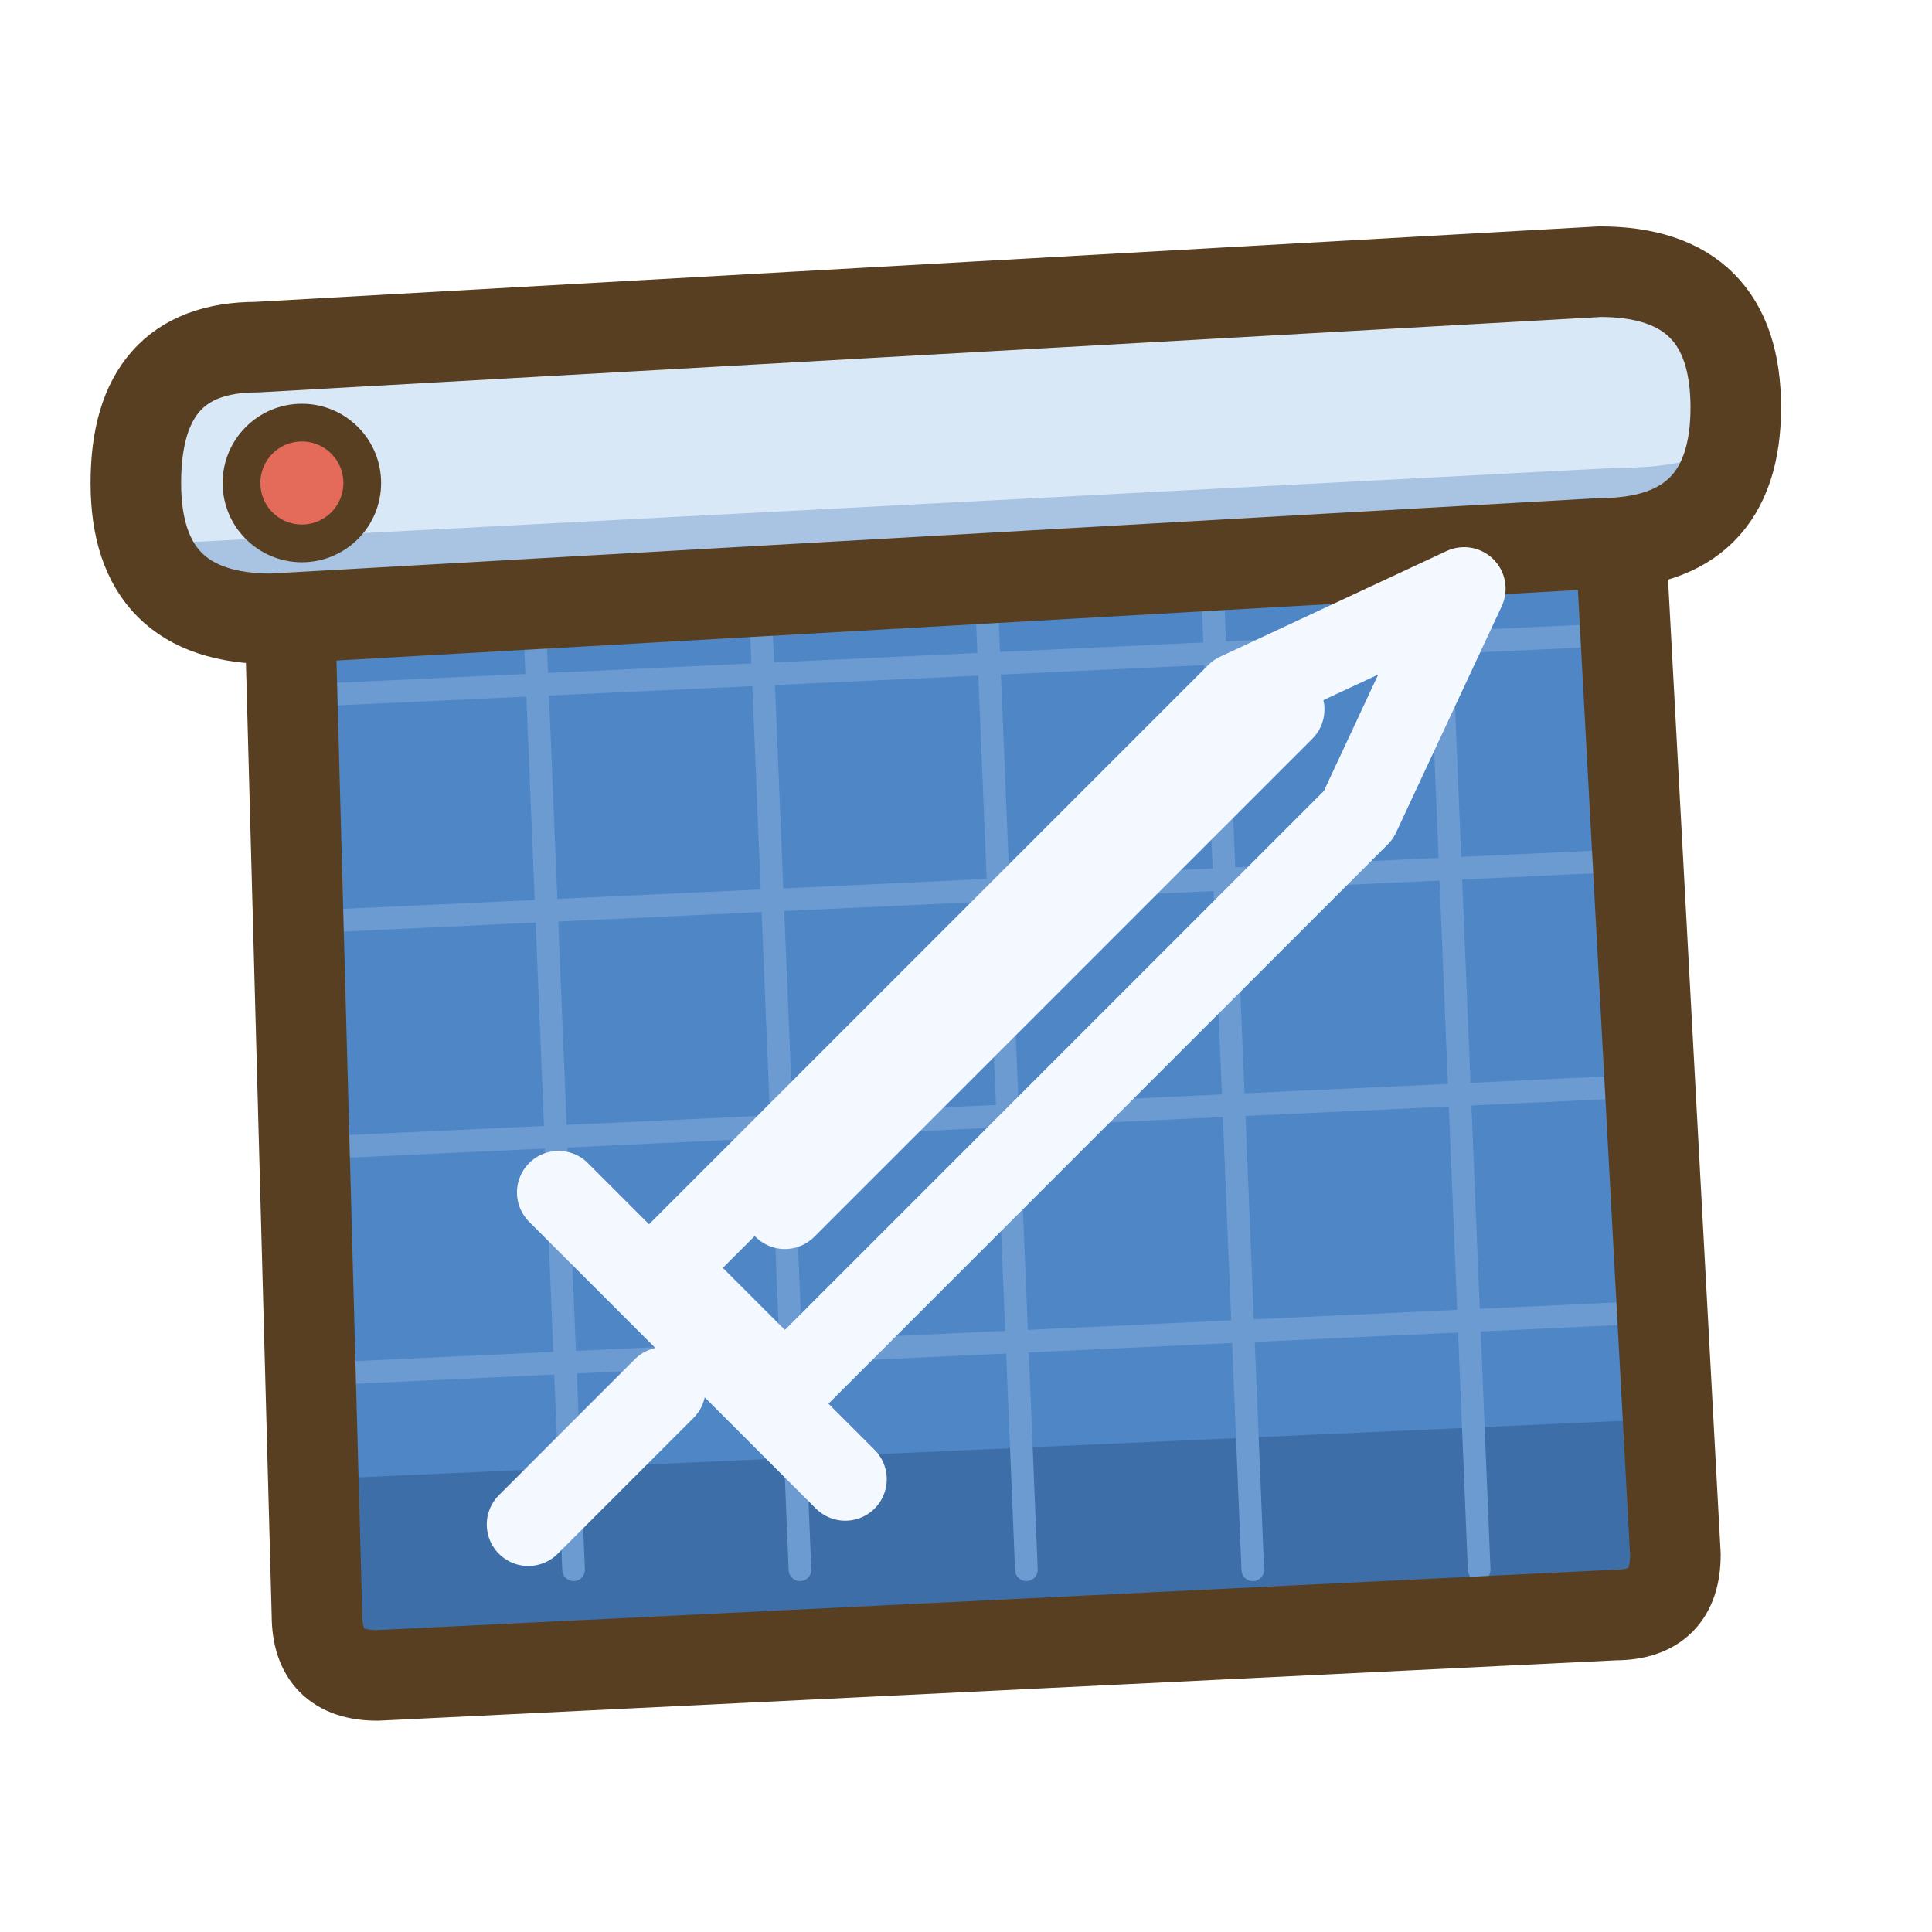
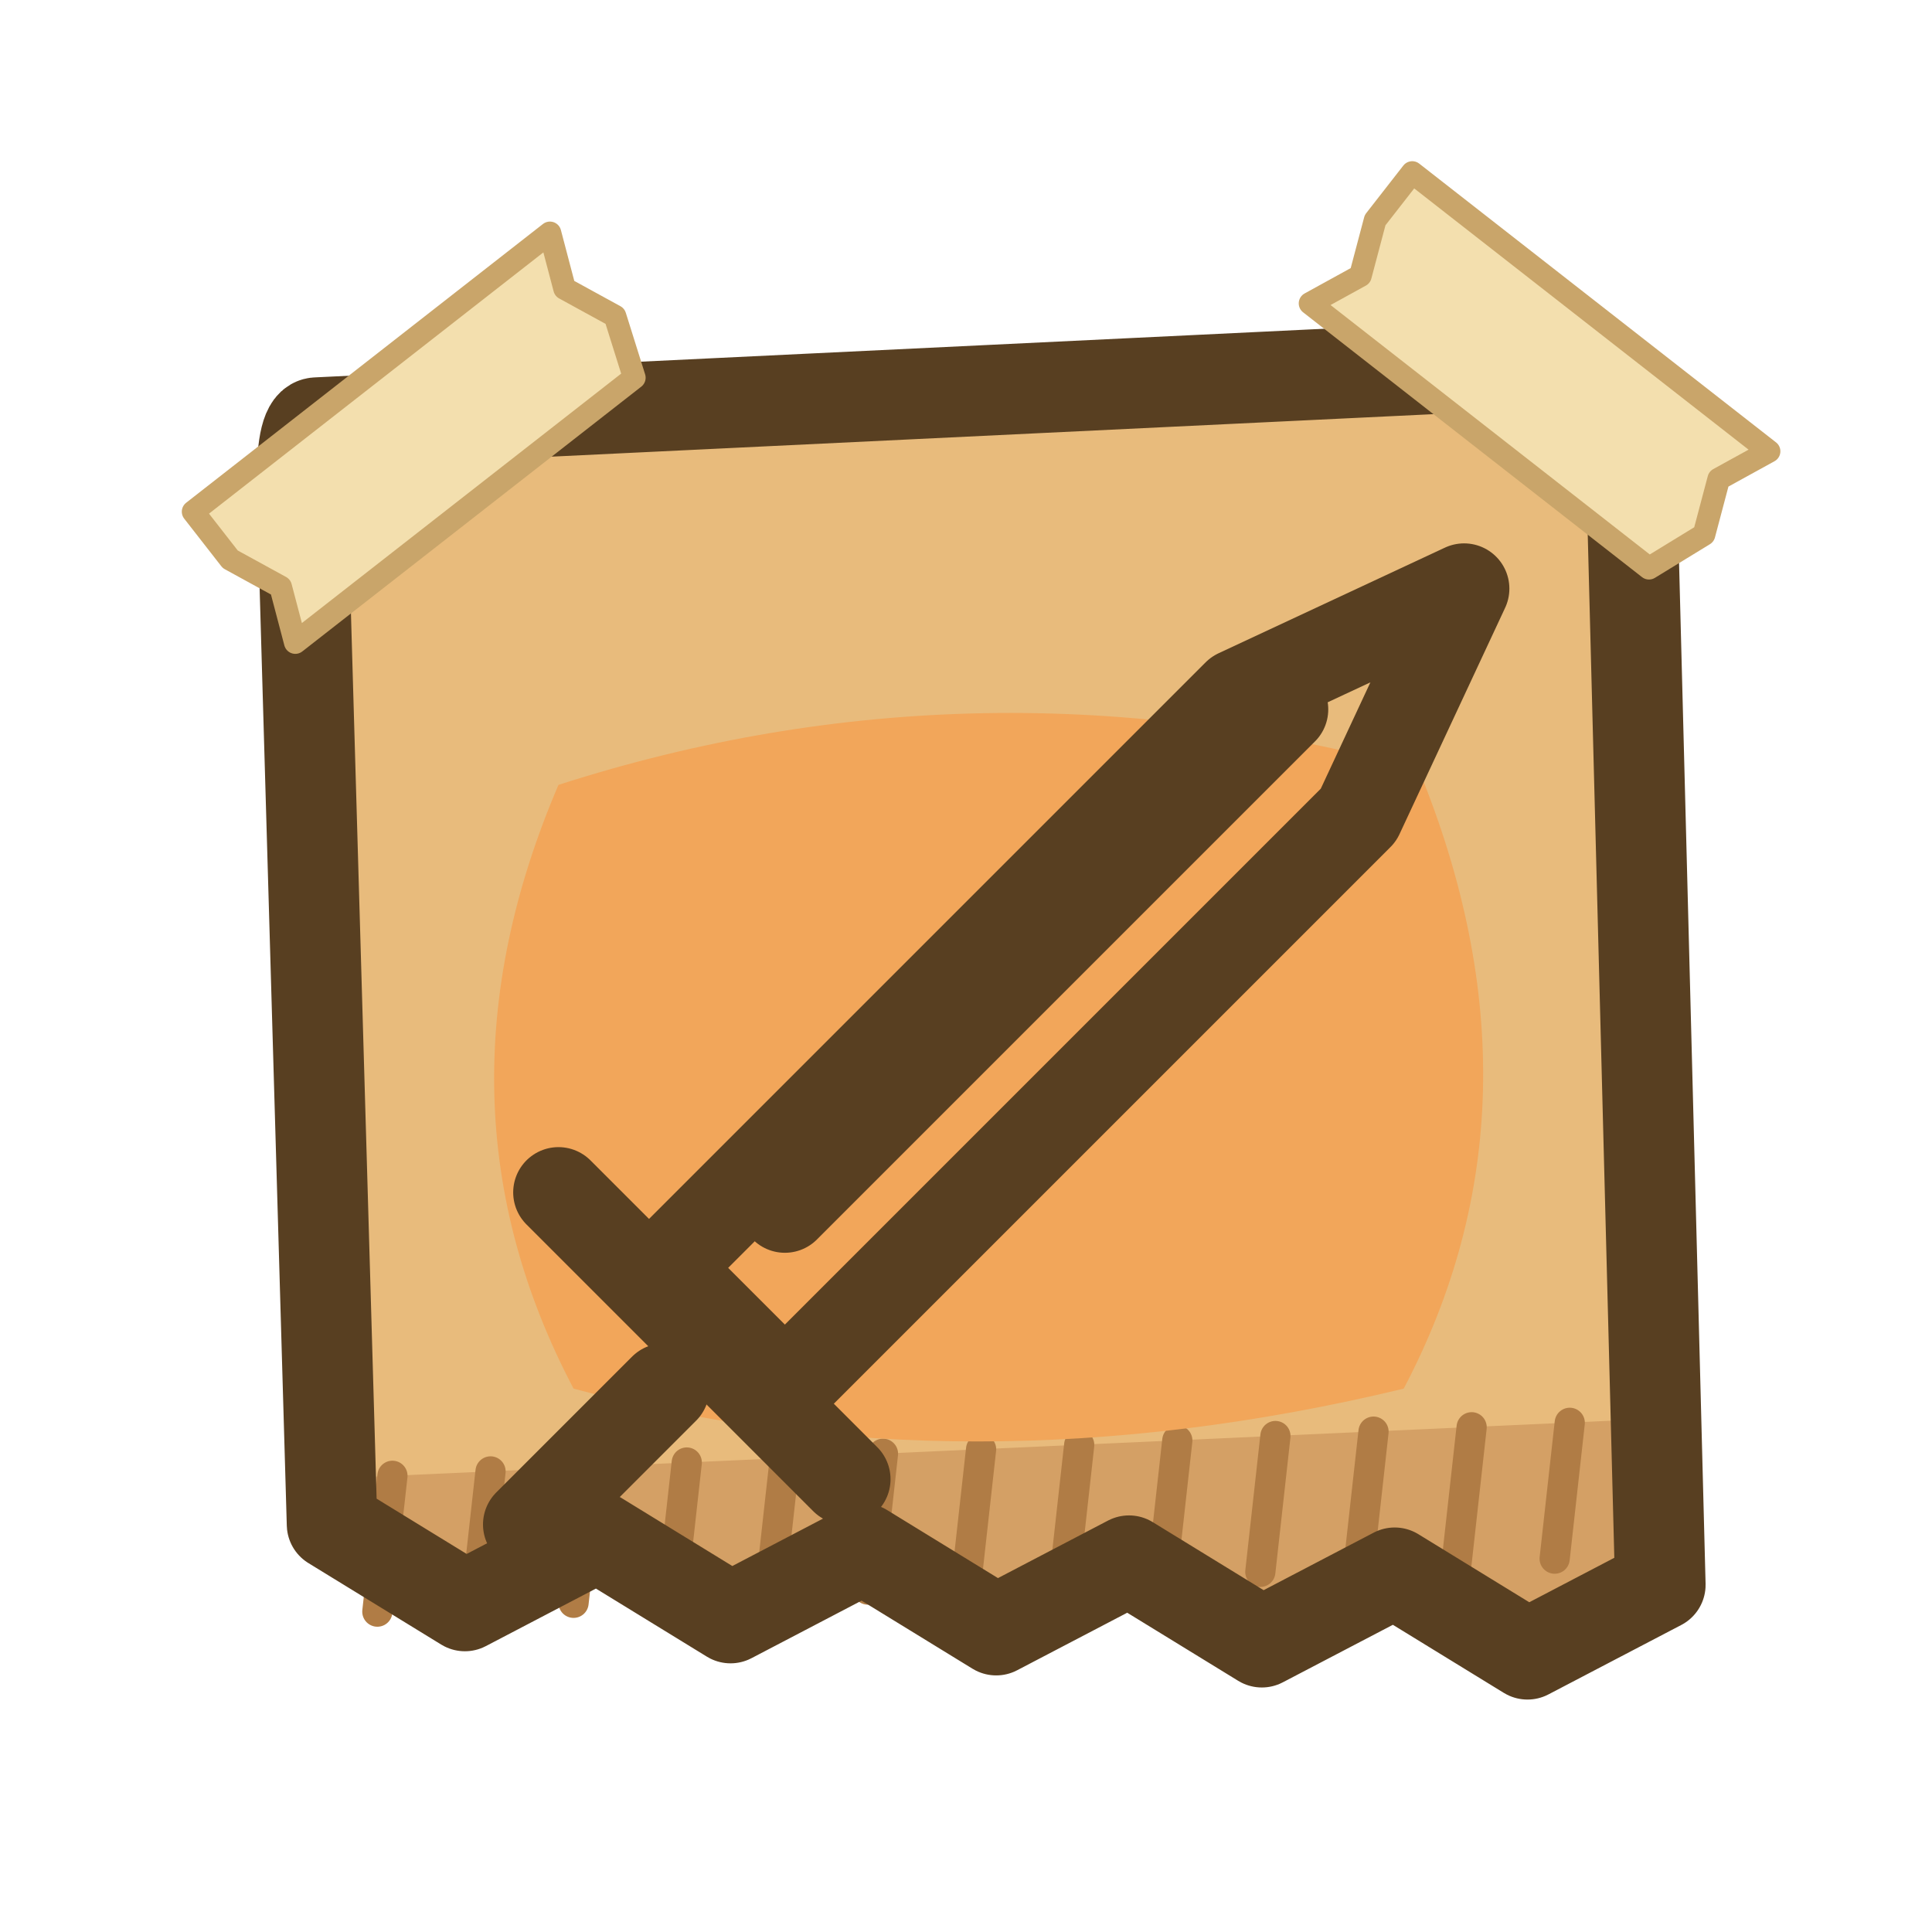
<svg xmlns="http://www.w3.org/2000/svg" width="256" height="256" viewBox="0 0 256 256">
-   <path d="M46 58 L206 50 Q214 50 214 58 L222 206 Q222 214 214 214 L50 222 Q42 222 42 214 L38 66 Q38 58 46 58 Z" fill="#4f86c6" />
-   <path d="M42 196 L221 188 L222 206 Q222 214 214 214 L50 222 Q42 222 42 214 Z" fill="#3d6ea8" />
-   <path d="M70 62 L76 208" fill="none" stroke="#6c9bd2" stroke-width="3" stroke-linejoin="round" stroke-linecap="round" />
-   <path d="M100 62 L106 208" fill="none" stroke="#6c9bd2" stroke-width="3" stroke-linejoin="round" stroke-linecap="round" />
-   <path d="M130 62 L136 208" fill="none" stroke="#6c9bd2" stroke-width="3" stroke-linejoin="round" stroke-linecap="round" />
-   <path d="M160 62 L166 208" fill="none" stroke="#6c9bd2" stroke-width="3" stroke-linejoin="round" stroke-linecap="round" />
-   <path d="M190 62 L196 208" fill="none" stroke="#6c9bd2" stroke-width="3" stroke-linejoin="round" stroke-linecap="round" />
-   <path d="M44 92 L216 84" fill="none" stroke="#6c9bd2" stroke-width="3" stroke-linejoin="round" stroke-linecap="round" />
-   <path d="M44 122 L216 114" fill="none" stroke="#6c9bd2" stroke-width="3" stroke-linejoin="round" stroke-linecap="round" />
-   <path d="M44 152 L216 144" fill="none" stroke="#6c9bd2" stroke-width="3" stroke-linejoin="round" stroke-linecap="round" />
-   <path d="M44 182 L216 174" fill="none" stroke="#6c9bd2" stroke-width="3" stroke-linejoin="round" stroke-linecap="round" />
-   <path d="M46 58 L206 50 Q214 50 214 58 L222 206 Q222 214 214 214 L50 222 Q42 222 42 214 L38 66 Q38 58 46 58 Z" fill="none" stroke="#583f21" stroke-width="12" stroke-linejoin="round" stroke-linecap="round" />
-   <path d="M34 46 L212 36 Q230 36 230 54 Q230 72 212 72 L36 82 Q18 82 18 64 Q18 46 34 46 Z" fill="#d9e8f7" />
-   <path d="M22 72 L214 62 Q226 62 229 58 Q228 72 212 72 L36 82 Q22 82 20 74 Z" fill="#a9c3e2" />
-   <path d="M34 46 L212 36 Q230 36 230 54 Q230 72 212 72 L36 82 Q18 82 18 64 Q18 46 34 46 Z" fill="none" stroke="#583f21" stroke-width="12" stroke-linejoin="round" stroke-linecap="round" />
-   <path d="M40 56 C44.42 56 48 59.58 48 64 C48 68.42 44.42 72 40 72 C35.58 72 32 68.42 32 64 C32 59.58 35.58 56 40 56 Z" fill="#e46a5a" stroke="#583f21" stroke-width="5" stroke-linejoin="round" stroke-linecap="round" />
-   <path d="M104 184 L180 108 L194 78 L164 92 L88 168 Z" fill="none" stroke="#f4f8ff" stroke-width="11" stroke-linejoin="round" stroke-linecap="round" />
-   <path d="M104 160 L170 94" fill="none" stroke="#f4f8ff" stroke-width="11" stroke-linejoin="round" stroke-linecap="round" />
-   <path d="M74 158 L112 196" fill="none" stroke="#f4f8ff" stroke-width="11" stroke-linejoin="round" stroke-linecap="round" />
-   <path d="M88 184 L70 202" fill="none" stroke="#f4f8ff" stroke-width="11" stroke-linejoin="round" stroke-linecap="round" />
+   <path d="M42 56 L208 48 Q216 48 216 56 L220 210 L220 210 L202.4 219.2 L184.8 208.4 L167.2 217.6 L149.6 206.8 L132 216 L114.4 205.2 L96.8 214.4 L79.2 203.6 L61.6 212.8 L44 202 L40 64 Q40 56 42 56 Z" fill="#e8bb7c" />
+   <path d="M42 196 L219 188 L220 210 L220 210 L202.4 219.2 L184.8 208.4 L167.2 217.6 L149.6 206.8 L132 216 L114.4 205.2 L96.8 214.4 L79.2 203.6 L61.6 212.8 L44 202 Z" fill="#d4a065" />
+   <path d="M52 195.55 L50 213.55" fill="none" stroke="#b07c45" stroke-width="4" stroke-linejoin="round" stroke-linecap="round" />
+   <path d="M65 194.97 L63 212.97" fill="none" stroke="#b07c45" stroke-width="4" stroke-linejoin="round" stroke-linecap="round" />
+   <path d="M78 194.38 L76 212.38" fill="none" stroke="#b07c45" stroke-width="4" stroke-linejoin="round" stroke-linecap="round" />
+   <path d="M91 193.79 L89 211.79" fill="none" stroke="#b07c45" stroke-width="4" stroke-linejoin="round" stroke-linecap="round" />
+   <path d="M104 193.21 L102 211.21" fill="none" stroke="#b07c45" stroke-width="4" stroke-linejoin="round" stroke-linecap="round" />
+   <path d="M117 192.63 L115 210.63" fill="none" stroke="#b07c45" stroke-width="4" stroke-linejoin="round" stroke-linecap="round" />
+   <path d="M130 192.04 L128 210.04" fill="none" stroke="#b07c45" stroke-width="4" stroke-linejoin="round" stroke-linecap="round" />
+   <path d="M143 191.46 L141 209.46" fill="none" stroke="#b07c45" stroke-width="4" stroke-linejoin="round" stroke-linecap="round" />
+   <path d="M156 190.87 L154 208.87" fill="none" stroke="#b07c45" stroke-width="4" stroke-linejoin="round" stroke-linecap="round" />
+   <path d="M169 190.28 L167 208.28" fill="none" stroke="#b07c45" stroke-width="4" stroke-linejoin="round" stroke-linecap="round" />
+   <path d="M182 189.7 L180 207.7" fill="none" stroke="#b07c45" stroke-width="4" stroke-linejoin="round" stroke-linecap="round" />
+   <path d="M195 189.12 L193 207.12" fill="none" stroke="#b07c45" stroke-width="4" stroke-linejoin="round" stroke-linecap="round" />
+   <path d="M208 188.53 L206 206.53" fill="none" stroke="#b07c45" stroke-width="4" stroke-linejoin="round" stroke-linecap="round" />
+   <path d="M42 56 L208 48 Q216 48 216 56 L220 210 L220 210 L202.4 219.2 L184.8 208.4 L167.2 217.6 L149.6 206.8 L132 216 L114.4 205.2 L96.8 214.4 L79.2 203.6 L61.6 212.8 L44 202 L40 64 Q40 56 42 56 Z" fill="none" stroke="#583f21" stroke-width="12" stroke-linejoin="round" stroke-linecap="round" />
+   <path d="M25.59 67.8 L72.87 30.86 L74.81 38.23 L81.49 41.89 L84.05 50.05 L39.13 85.14 L37.19 77.77 L30.51 74.11 Z" fill="#f3dfae" stroke="#c9a56a" stroke-width="3" stroke-linejoin="round" stroke-linecap="round" />
+   <path d="M187.13 22.86 L234.41 59.8 L227.74 63.47 L225.79 70.83 L218.5 75.29 L173.59 40.2 L180.26 36.53 L182.21 29.17 Z" fill="#f3dfae" stroke="#c9a56a" stroke-width="3" stroke-linejoin="round" stroke-linecap="round" />
+   <path d="M74 104 Q130 86 188 102 Q206 146 186 184 Q128 198 76 184 Q56 146 74 104 Z" fill="#f2a65a" />
+   <path d="M104 184 L180 108 L194 78 L164 92 L88 168 Z" fill="none" stroke="#583f21" stroke-width="12" stroke-linejoin="round" stroke-linecap="round" />
+   <path d="M104 160 L170 94" fill="none" stroke="#583f21" stroke-width="12" stroke-linejoin="round" stroke-linecap="round" />
+   <path d="M74 158 L112 196" fill="none" stroke="#583f21" stroke-width="12" stroke-linejoin="round" stroke-linecap="round" />
+   <path d="M88 184 L70 202" fill="none" stroke="#583f21" stroke-width="12" stroke-linejoin="round" stroke-linecap="round" />
</svg>
